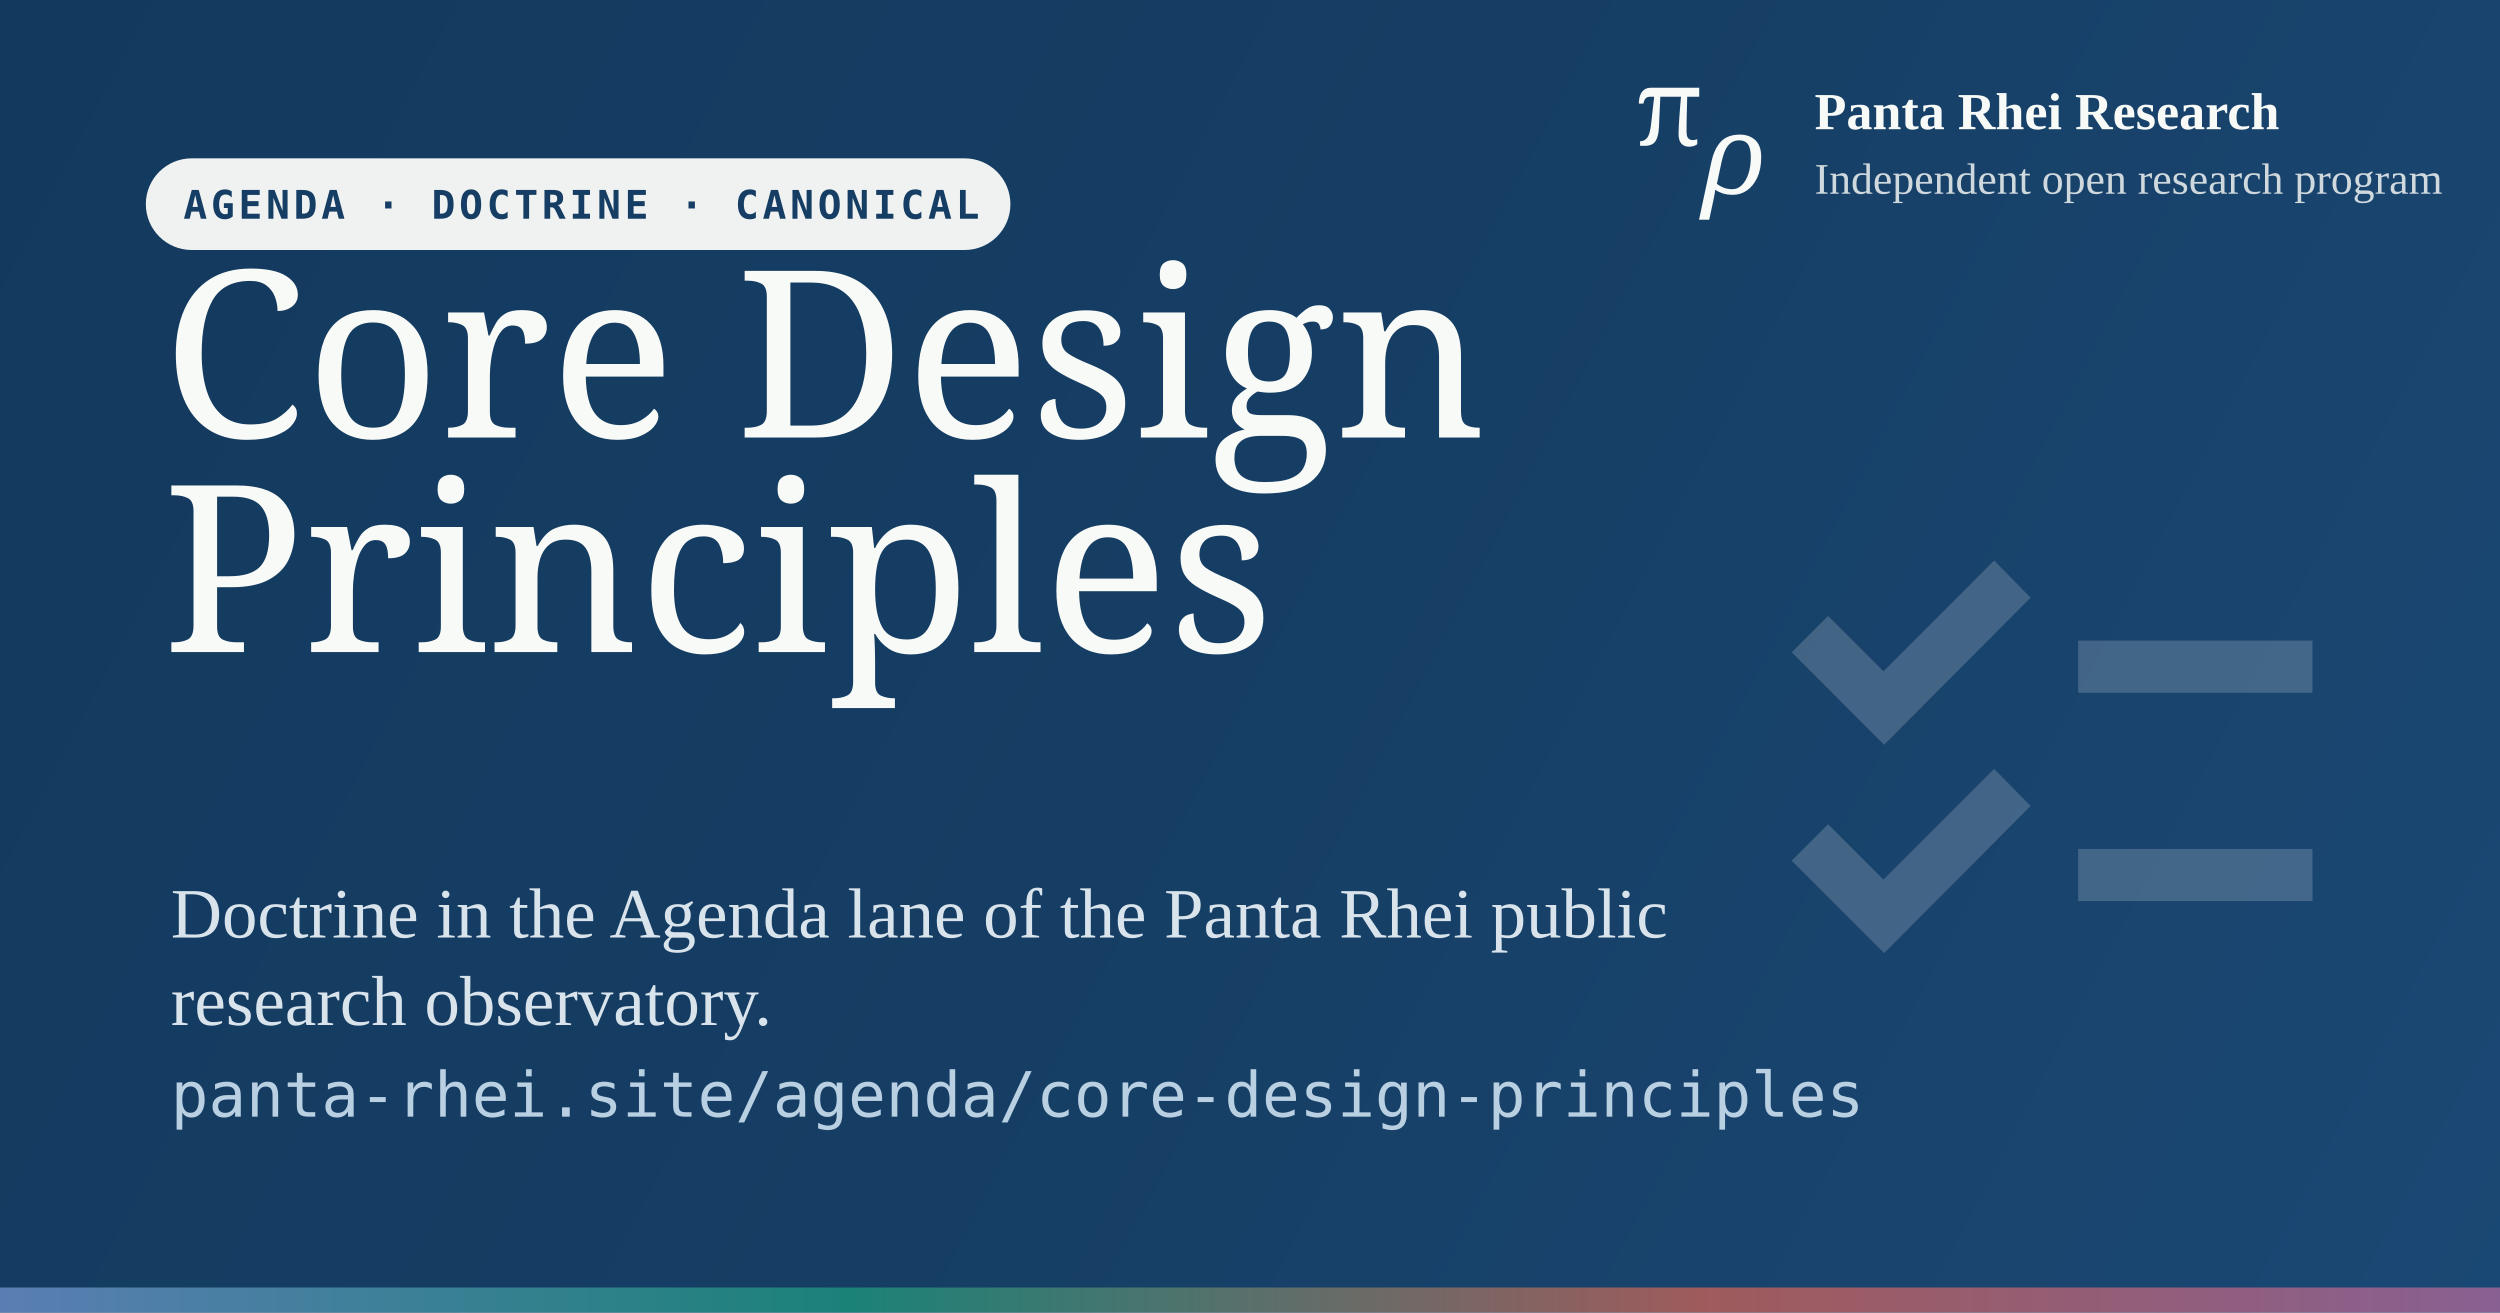
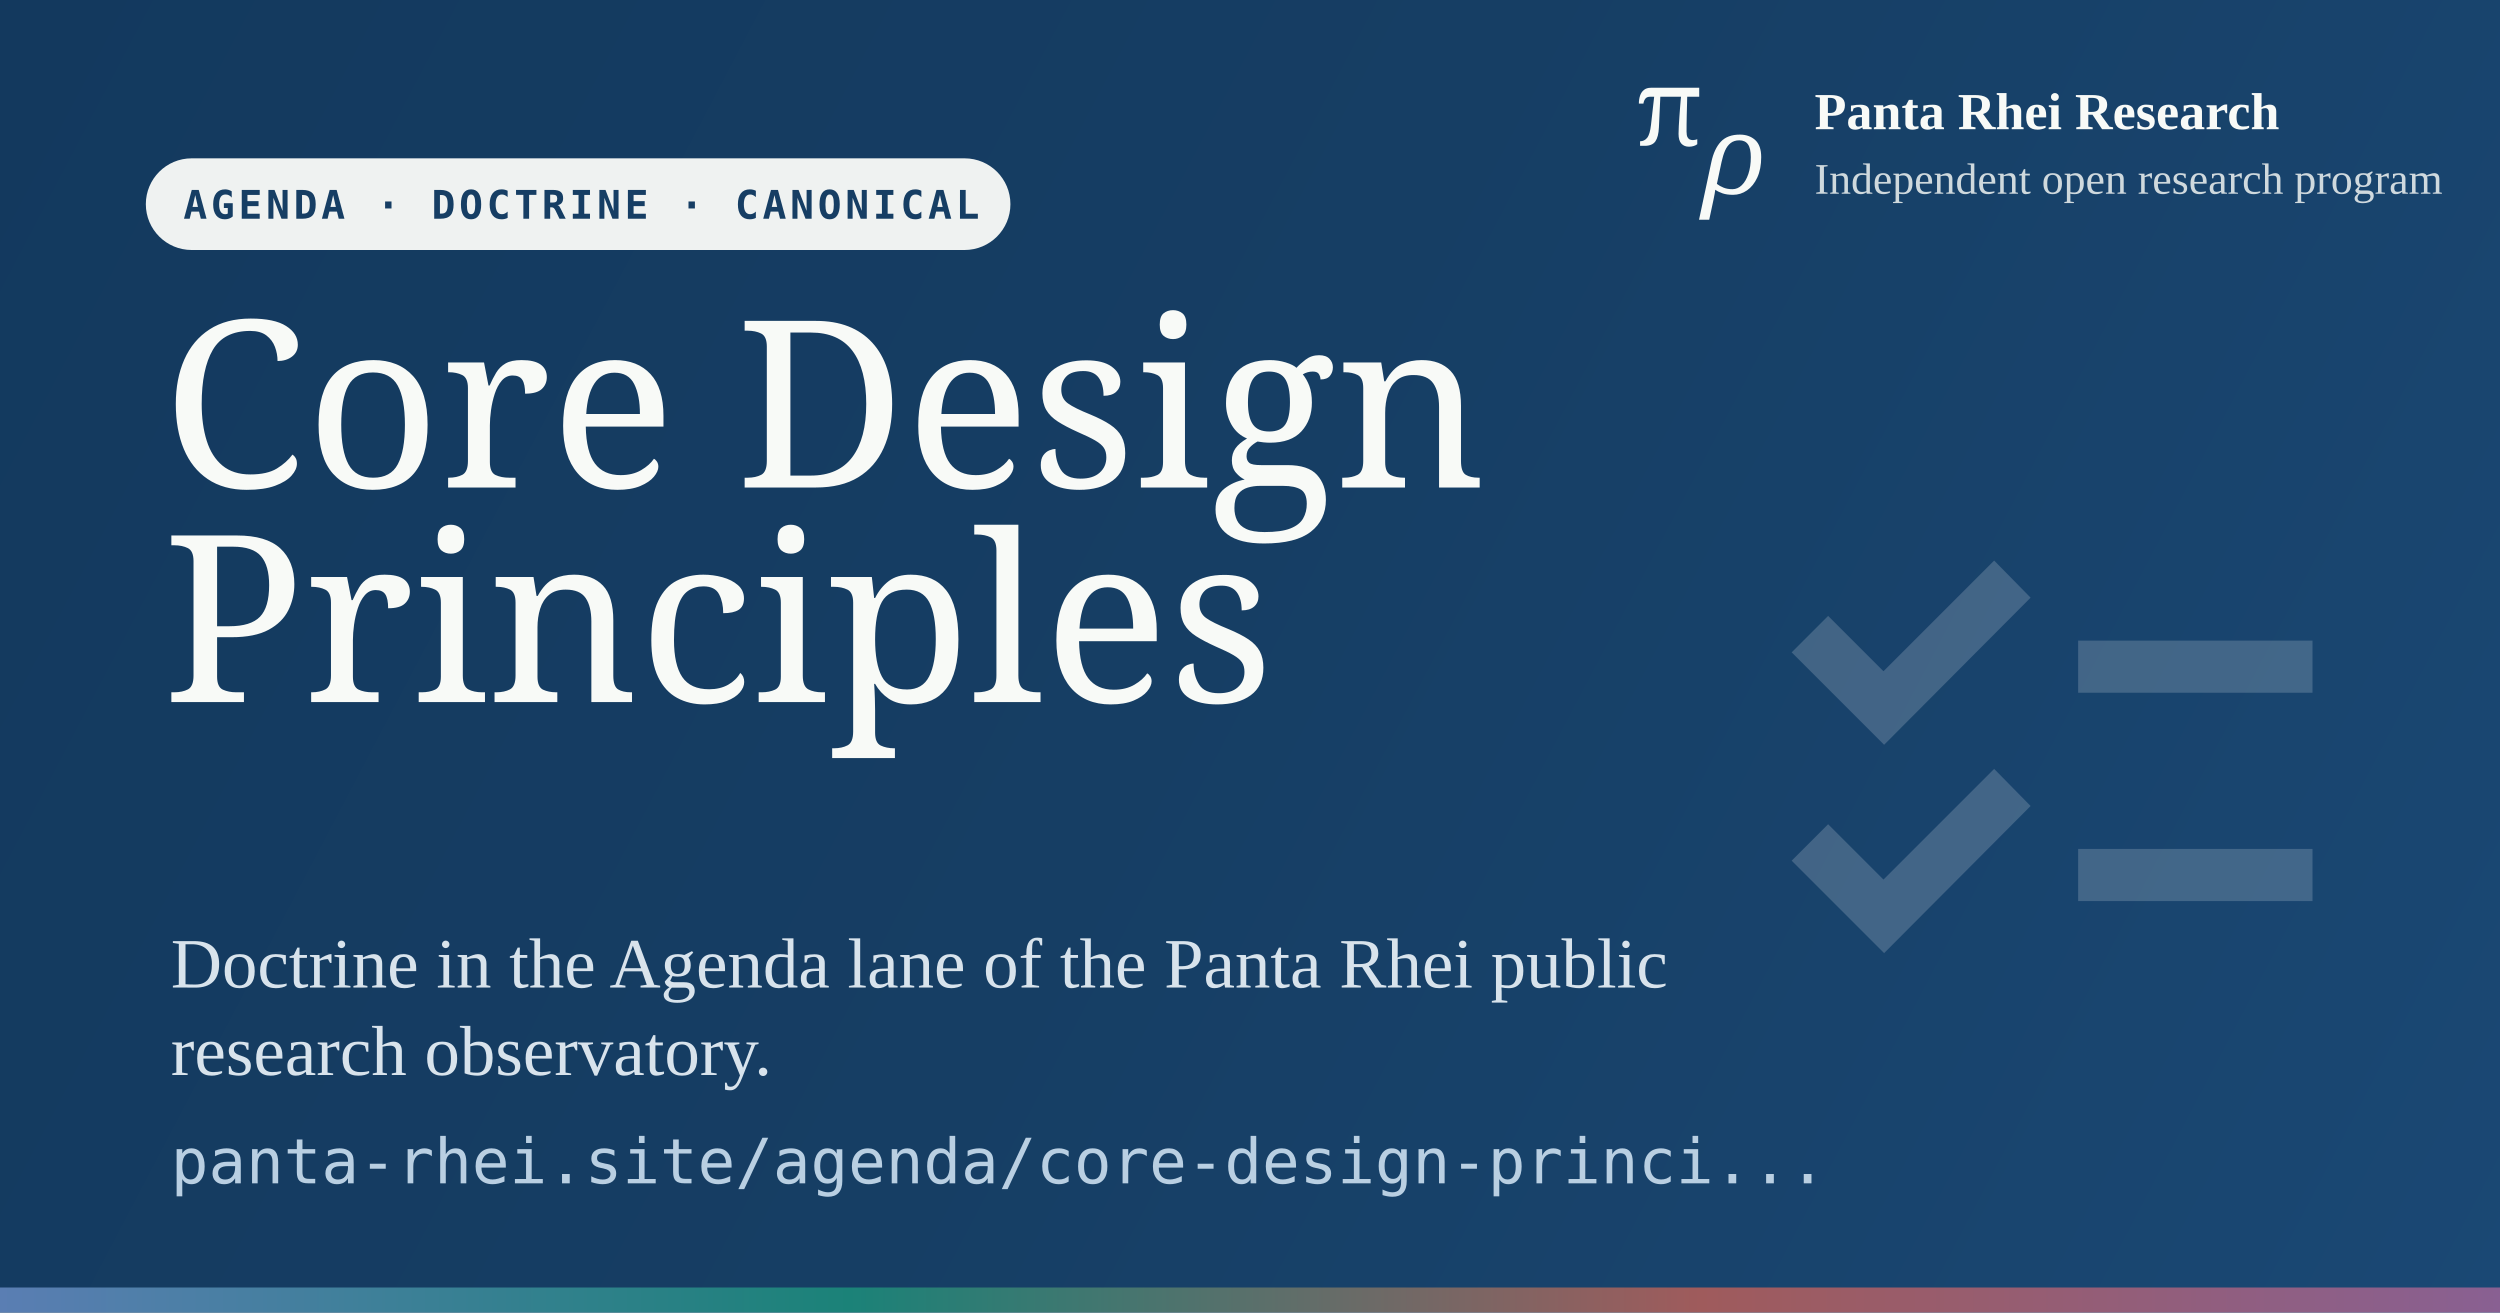
<svg xmlns="http://www.w3.org/2000/svg" width="1200" height="630" viewBox="0 0 1200 630" role="img" aria-label="Panta Rhei preview card for Core Design Principles.">
  <defs>
    <style>
      @font-face { font-family: "EB Garamond OG"; src: url("../fonts-local/EBGaramond-Regular.ttf"); }
      @font-face { font-family: "Source Sans 3 OG"; src: url("../fonts-local/SourceSans3-Regular.ttf"); }
      @font-face { font-family: "Source Code Pro OG"; src: url("../fonts-local/SourceCodePro-Regular.ttf"); }
    </style>
    <linearGradient id="spectrum-rule" x1="0" y1="0" x2="1200" y2="0" gradientUnits="userSpaceOnUse">
      <stop offset="0%" stop-color="#5A7EB3" />
      <stop offset="34%" stop-color="#1B8278" />
      <stop offset="68%" stop-color="#9F5B5C" />
      <stop offset="100%" stop-color="#896092" />
    </linearGradient>
  </defs>
  <linearGradient id="panta-og-dark-gradient" x1="0" y1="0" x2="1200" y2="630" gradientUnits="userSpaceOnUse">
    <stop offset="0%" stop-color="#13395E" />
    <stop offset="48%" stop-color="#163E64" />
    <stop offset="100%" stop-color="#1A4874" />
  </linearGradient>
  <rect width="1200" height="630" fill="url(#panta-og-dark-gradient)" />
  <rect x="0" y="618" width="1200" height="12" fill="url(#spectrum-rule)" />
  <svg x="835" y="220" width="300" height="300" viewBox="0 -960 960 960" opacity="0.18" aria-hidden="true">
    <path d="M222-200 80-342l56-56 85 85 170-170 56 57-225 226Zm0-320L80-662l56-56 85 85 170-170 56 57-225 226Zm298 240v-80h360v80H520Zm0-320v-80h360v80H520Z" fill="#FFFFFF" />
  </svg>
  <g transform="translate(785 26)" fill="#F8FAF7">
    <text x="0" y="44" font-family="EB Garamond OG, Georgia, serif" font-size="52" font-weight="400">π</text>
    <text x="31" y="67" font-family="EB Garamond OG, Georgia, serif" font-size="52" font-style="italic" font-weight="400">ρ</text>
    <text x="86" y="36" font-family="Source Sans 3 OG, Inter, Arial, sans-serif" font-size="25" font-weight="700">Panta Rhei Research</text>
    <text x="86" y="67" font-family="Source Sans 3 OG, Inter, Arial, sans-serif" font-size="21" opacity="0.82">Independent open research program</text>
  </g>
  <g transform="translate(70 76)">
    <rect width="415" height="44" rx="22" fill="#F8FAF7" opacity="0.96" />
    <text x="18" y="29" font-family="Source Code Pro OG, ui-monospace, monospace" font-size="19" font-weight="700" letter-spacing="1.8" fill="#163E64">AGENDA · DOCTRINE · CANONICAL</text>
  </g>
  <text font-family="EB Garamond OG, Georgia, serif" font-size="112" font-weight="400" fill="#F8FAF7">
-     <tspan x="78" y="210">Core Design</tspan>
-     <tspan x="78" y="313">Principles</tspan>
+     <tspan x="78" y="234">Core Design</tspan>
+     <tspan x="78" y="337">Principles</tspan>
  </text>
  <text font-family="Source Sans 3 OG, Inter, Arial, sans-serif" font-size="34" font-weight="400" fill="#D8E3EC">
-     <tspan x="82" y="450">Doctrine in the Agenda lane of the Panta Rhei public</tspan>
-     <tspan x="82" y="492">research observatory.</tspan>
+     <tspan x="82" y="474">Doctrine in the Agenda lane of the Panta Rhei public</tspan>
+     <tspan x="82" y="516">research observatory.</tspan>
  </text>
-   <text x="82" y="536" font-family="Source Code Pro OG, ui-monospace, monospace" font-size="30" font-weight="500" fill="#B9CFE2">panta-rhei.site/agenda/core-design-principles</text>
+   <text x="82" y="568" font-family="Source Code Pro OG, ui-monospace, monospace" font-size="30" font-weight="500" fill="#B9CFE2">panta-rhei.site/agenda/core-design-princi...</text>
</svg>
